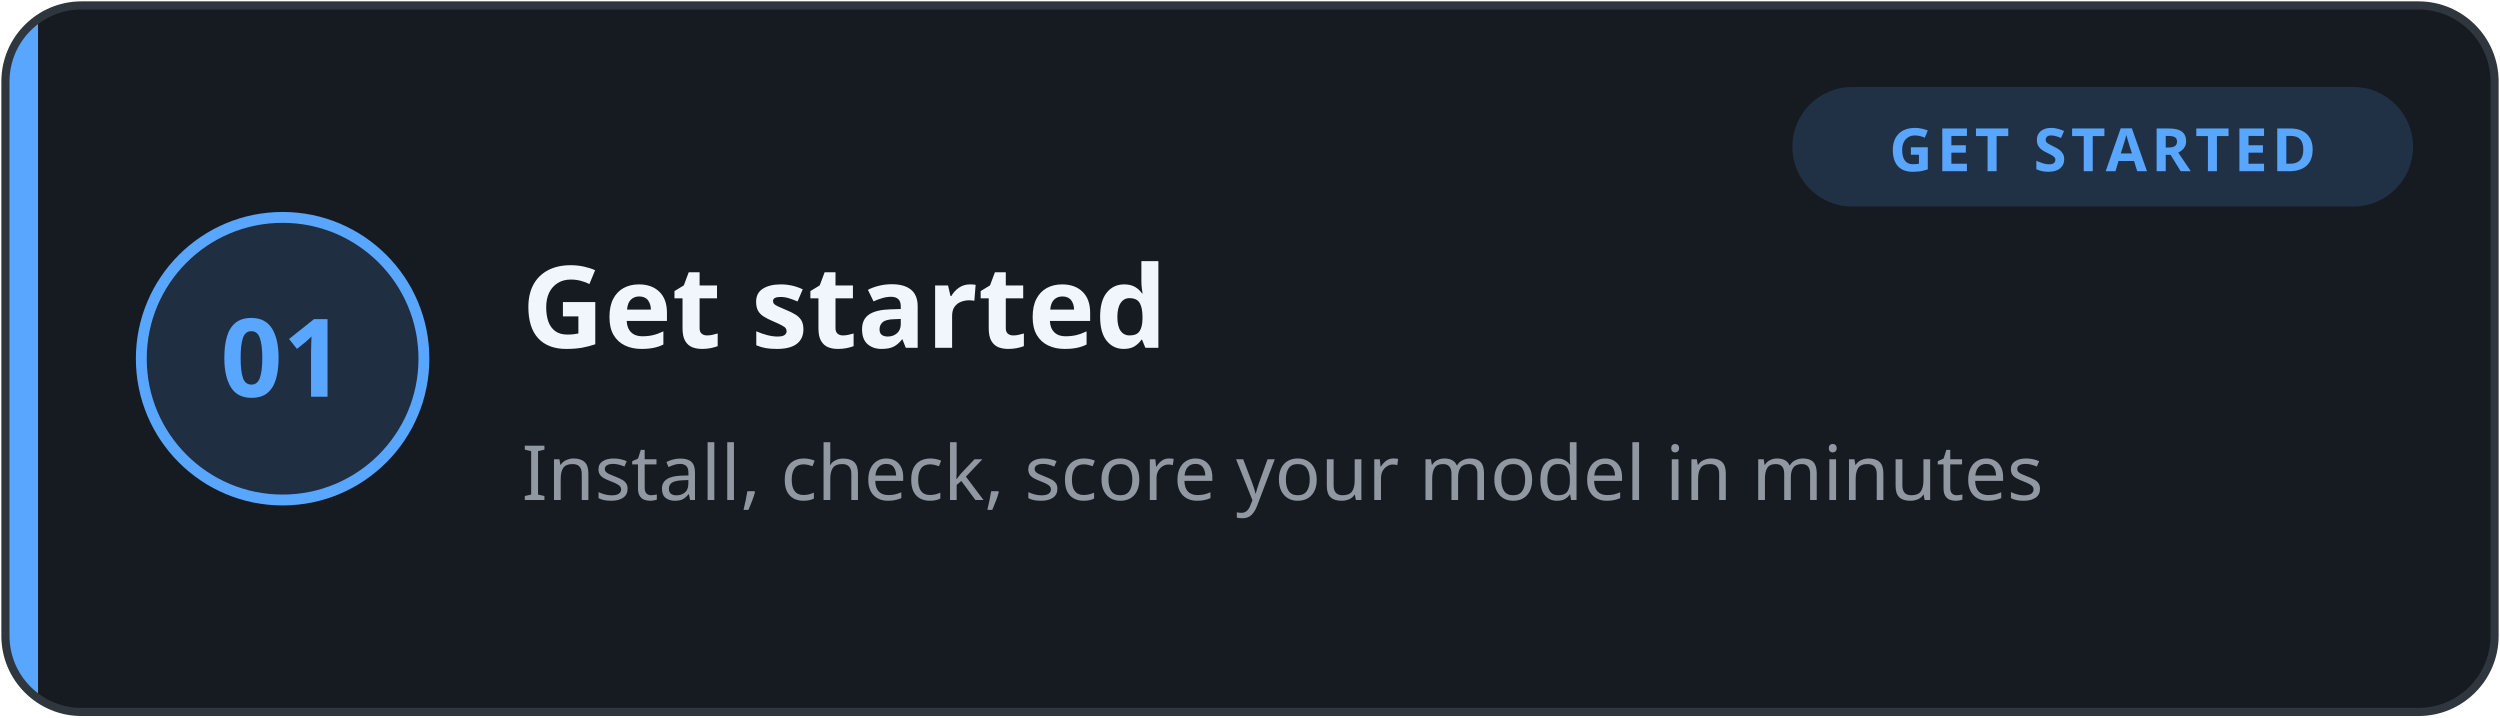
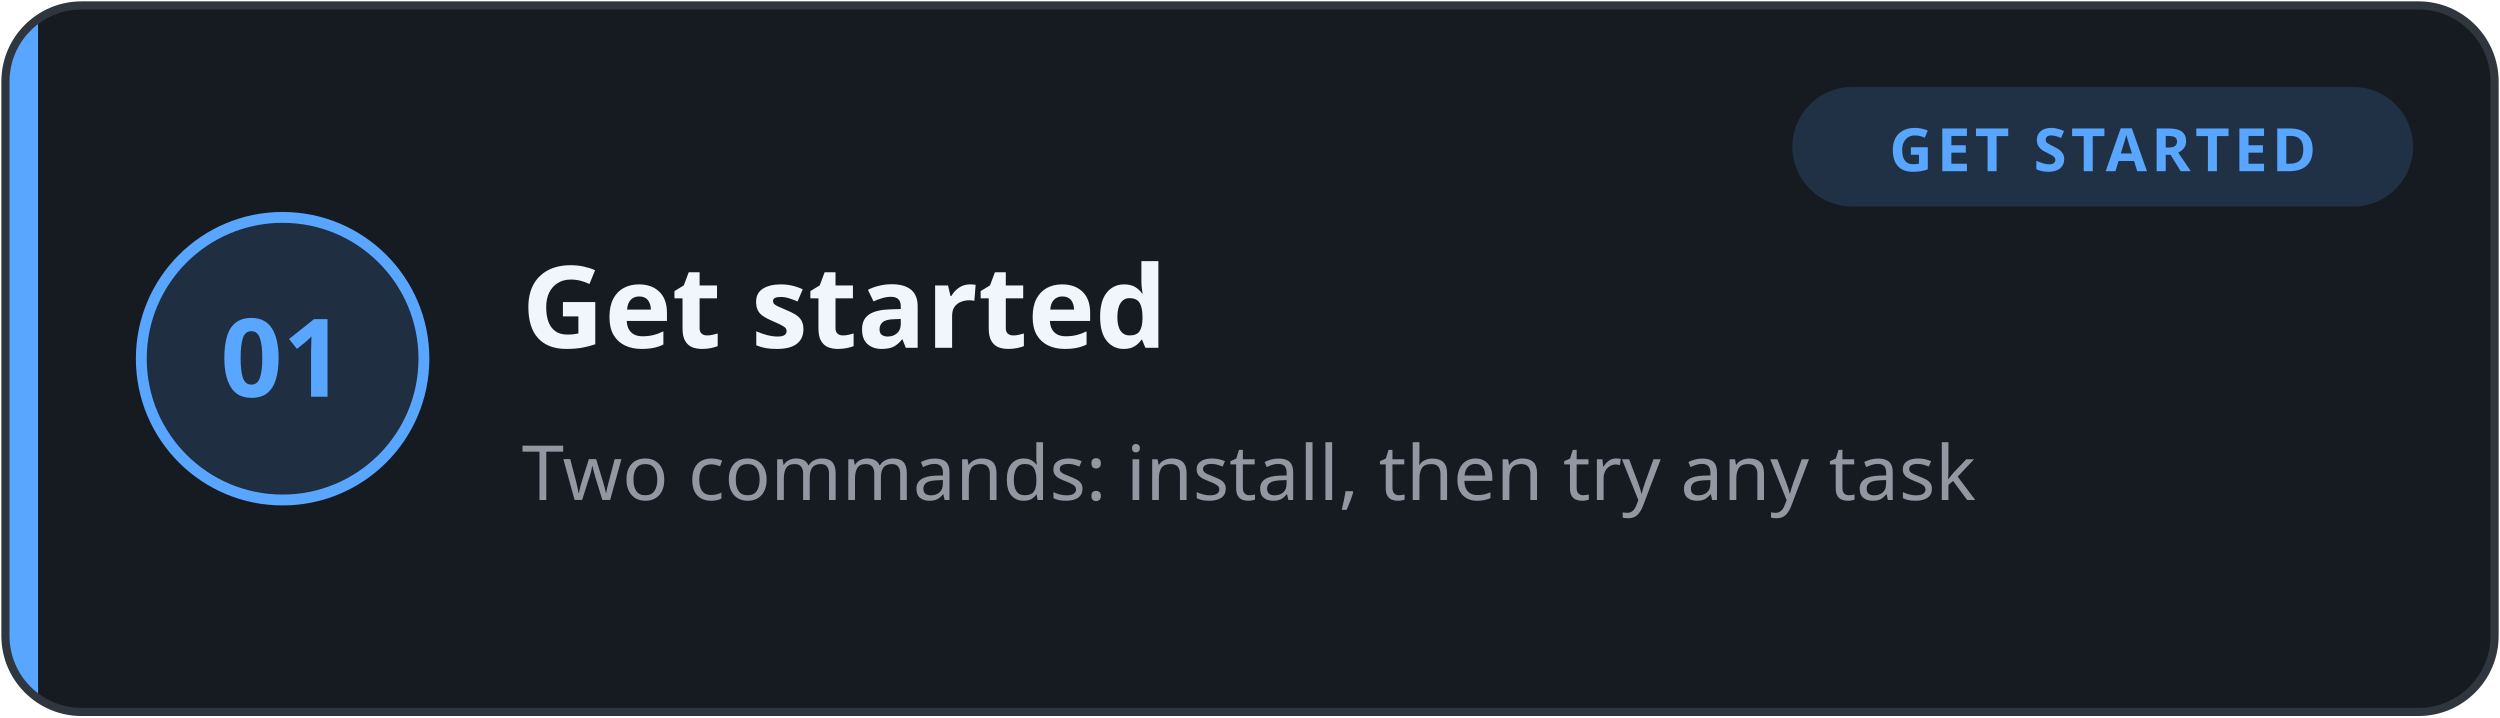
<svg xmlns="http://www.w3.org/2000/svg" width="460" height="132" viewBox="0 0 460 132">
  <defs>
    <clipPath id="card">
      <rect x="1" y="1" width="458" height="130" rx="14" />
    </clipPath>
  </defs>
  <rect x="1" y="1" width="458" height="130" rx="14" fill="#161b22" />
  <rect x="0" y="0" width="7" height="132" fill="#58a6ff" clip-path="url(#card)" />
  <rect x="1" y="1" width="458" height="130" rx="14" fill="none" stroke="#30363d" stroke-width="1.5" />
  <circle cx="52" cy="66" r="26" fill="#58a6ff" fill-opacity="0.14" stroke="#58a6ff" stroke-width="2" />
  <text x="52" y="73" text-anchor="middle" font-family="-apple-system, BlinkMacSystemFont, 'Segoe UI', 'Noto Sans', Helvetica, Arial, sans-serif" font-size="20" font-weight="700" fill="#58a6ff">01</text>
  <rect x="329.8" y="16" width="114.2" height="22" rx="11" fill="#58a6ff" fill-opacity="0.16" />
  <text x="386.9" y="31.5" text-anchor="middle" font-family="-apple-system, BlinkMacSystemFont, 'Segoe UI', 'Noto Sans', Helvetica, Arial, sans-serif" font-size="11" font-weight="700" letter-spacing="0.8" fill="#58a6ff">GET STARTED</text>
  <text x="96" y="64" font-family="-apple-system, BlinkMacSystemFont, 'Segoe UI', 'Noto Sans', Helvetica, Arial, sans-serif" font-size="21" font-weight="700" fill="#f0f6fc">Get started</text>
-   <text x="96" y="92" font-family="-apple-system, BlinkMacSystemFont, 'Segoe UI', 'Noto Sans', Helvetica, Arial, sans-serif" font-size="14" fill="#9198a1">Install, check, score your model in minutes</text>
+   <text x="96" y="92" font-family="-apple-system, BlinkMacSystemFont, 'Segoe UI', 'Noto Sans', Helvetica, Arial, sans-serif" font-size="14" fill="#9198a1">Two commands: install, then try any task</text>
</svg>
